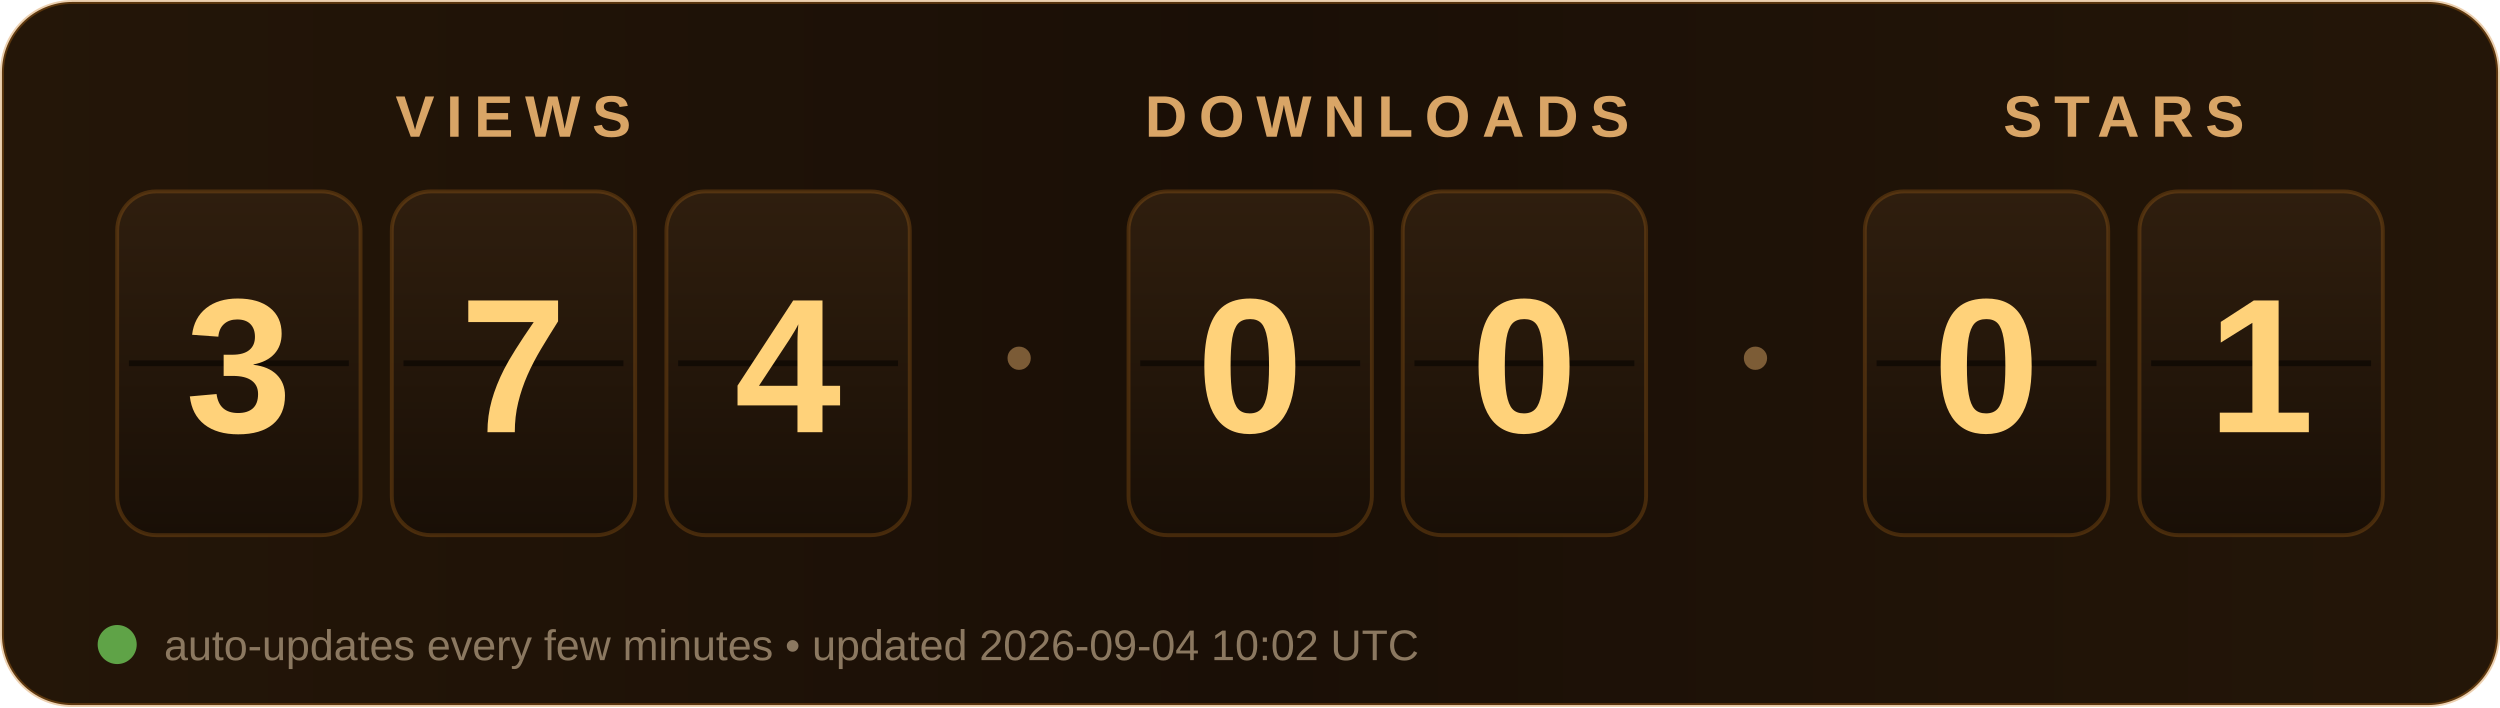
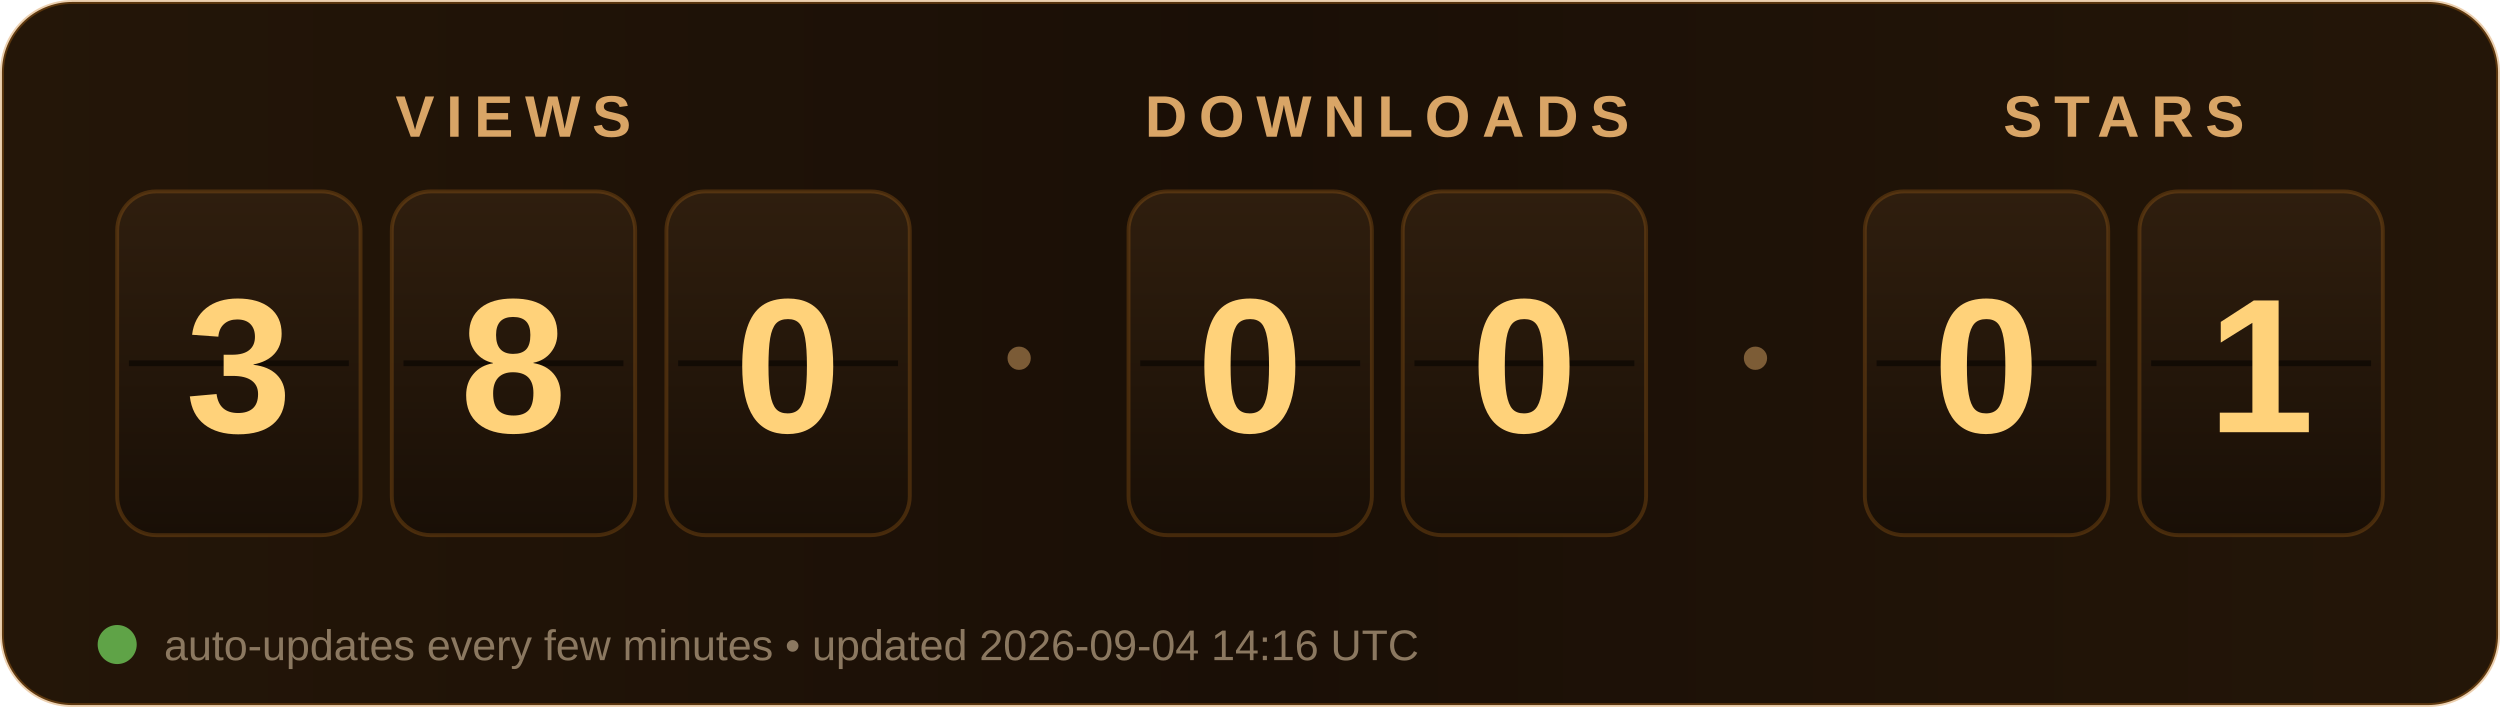
- <svg xmlns="http://www.w3.org/2000/svg" width="640" height="181" viewBox="0 0 640 181" role="img" aria-label="MelonDMA live stats — total views: 374 (tracked since 2026-08-18, GitHub only retains 14 days per API call so earlier history can't be recovered), total downloads: 0, GitHub stars: 1. Updated 2026-09-04 10:02 UTC.">
+ <svg xmlns="http://www.w3.org/2000/svg" width="640" height="181" viewBox="0 0 640 181" role="img" aria-label="MelonDMA live stats — total views: 380 (tracked since 2026-08-18, GitHub only retains 14 days per API call so earlier history can't be recovered), total downloads: 0, GitHub stars: 1. Updated 2026-09-04 14:16 UTC.">
  <defs>
    <linearGradient id="boardBg" x1="0" y1="0" x2="640" y2="0" gradientUnits="userSpaceOnUse">
      <stop offset="0" stop-color="#241608" />
      <stop offset="0.5" stop-color="#1a0f06" />
      <stop offset="1" stop-color="#241608" />
    </linearGradient>
    <linearGradient id="tileBg" x1="0" y1="0" x2="0" y2="88" gradientUnits="userSpaceOnUse">
      <stop offset="0" stop-color="#2f1e0e" />
      <stop offset="1" stop-color="#190f06" />
    </linearGradient>
  </defs>
  <rect x="0.5" y="0.5" width="639" height="180" rx="18" fill="url(#boardBg)" stroke="#C97A1E" stroke-opacity="0.35" />
  <text x="131.4" y="35" text-anchor="middle" font-family="Arial, Helvetica, sans-serif" font-weight="700" font-size="15" letter-spacing="3" fill="#D9A566">VIEWS</text>
  <g transform="translate(30.0,49)">
    <rect width="62.3" height="88" rx="10" fill="url(#tileBg)" stroke="#C97A1E" stroke-opacity="0.25" />
    <line x1="3" y1="44" x2="59.3" y2="44" stroke="#0f0904" stroke-width="1.5" opacity="0.85" />
    <text x="31.1" y="61.64" text-anchor="middle" font-family="Arial, Helvetica, sans-serif" font-weight="900" font-size="49" fill="#FFD27A">3</text>
    <rect x="0" y="44" width="62.3" height="0" rx="10" fill="#3a2410">
      <animate attributeName="height" values="0;88;0" keyTimes="0;0.55;1" dur="0.7s" begin="0.15s" calcMode="spline" keySplines="0.3 0.7 0.3 1;0.3 0 0.7 1" />
      <animate attributeName="y" values="44;0;44" keyTimes="0;0.55;1" dur="0.7s" begin="0.15s" calcMode="spline" keySplines="0.3 0.7 0.3 1;0.3 0 0.7 1" />
    </rect>
  </g>
  <g transform="translate(100.3,49)">
    <rect width="62.3" height="88" rx="10" fill="url(#tileBg)" stroke="#C97A1E" stroke-opacity="0.25" />
    <line x1="3" y1="44" x2="59.3" y2="44" stroke="#0f0904" stroke-width="1.5" opacity="0.85" />
-     <text x="31.1" y="61.64" text-anchor="middle" font-family="Arial, Helvetica, sans-serif" font-weight="900" font-size="49" fill="#FFD27A">7</text>
+     <text x="31.1" y="61.64" text-anchor="middle" font-family="Arial, Helvetica, sans-serif" font-weight="900" font-size="49" fill="#FFD27A">8</text>
    <rect x="0" y="44" width="62.3" height="0" rx="10" fill="#3a2410">
      <animate attributeName="height" values="0;88;0" keyTimes="0;0.55;1" dur="0.7s" begin="0.24s" calcMode="spline" keySplines="0.3 0.7 0.3 1;0.3 0 0.7 1" />
      <animate attributeName="y" values="44;0;44" keyTimes="0;0.55;1" dur="0.7s" begin="0.24s" calcMode="spline" keySplines="0.3 0.7 0.3 1;0.3 0 0.7 1" />
    </rect>
  </g>
  <g transform="translate(170.6,49)">
    <rect width="62.3" height="88" rx="10" fill="url(#tileBg)" stroke="#C97A1E" stroke-opacity="0.25" />
    <line x1="3" y1="44" x2="59.3" y2="44" stroke="#0f0904" stroke-width="1.5" opacity="0.85" />
-     <text x="31.1" y="61.64" text-anchor="middle" font-family="Arial, Helvetica, sans-serif" font-weight="900" font-size="49" fill="#FFD27A">4</text>
+     <text x="31.1" y="61.64" text-anchor="middle" font-family="Arial, Helvetica, sans-serif" font-weight="900" font-size="49" fill="#FFD27A">0</text>
    <rect x="0" y="44" width="62.3" height="0" rx="10" fill="#3a2410">
      <animate attributeName="height" values="0;88;0" keyTimes="0;0.55;1" dur="0.7s" begin="0.33s" calcMode="spline" keySplines="0.3 0.7 0.3 1;0.3 0 0.7 1" />
      <animate attributeName="y" values="44;0;44" keyTimes="0;0.55;1" dur="0.7s" begin="0.33s" calcMode="spline" keySplines="0.3 0.7 0.3 1;0.3 0 0.7 1" />
    </rect>
  </g>
  <text x="355.1" y="35" text-anchor="middle" font-family="Arial, Helvetica, sans-serif" font-weight="700" font-size="15" letter-spacing="3" fill="#D9A566">DOWNLOADS</text>
  <g transform="translate(288.9,49)">
    <rect width="62.3" height="88" rx="10" fill="url(#tileBg)" stroke="#C97A1E" stroke-opacity="0.25" />
    <line x1="3" y1="44" x2="59.3" y2="44" stroke="#0f0904" stroke-width="1.5" opacity="0.85" />
    <text x="31.1" y="61.64" text-anchor="middle" font-family="Arial, Helvetica, sans-serif" font-weight="900" font-size="49" fill="#FFD27A">0</text>
    <rect x="0" y="44" width="62.3" height="0" rx="10" fill="#3a2410">
      <animate attributeName="height" values="0;88;0" keyTimes="0;0.55;1" dur="0.7s" begin="0.42s" calcMode="spline" keySplines="0.3 0.7 0.3 1;0.3 0 0.7 1" />
      <animate attributeName="y" values="44;0;44" keyTimes="0;0.55;1" dur="0.7s" begin="0.42s" calcMode="spline" keySplines="0.3 0.7 0.3 1;0.3 0 0.7 1" />
    </rect>
  </g>
  <g transform="translate(359.1,49)">
    <rect width="62.3" height="88" rx="10" fill="url(#tileBg)" stroke="#C97A1E" stroke-opacity="0.25" />
    <line x1="3" y1="44" x2="59.3" y2="44" stroke="#0f0904" stroke-width="1.5" opacity="0.85" />
    <text x="31.1" y="61.64" text-anchor="middle" font-family="Arial, Helvetica, sans-serif" font-weight="900" font-size="49" fill="#FFD27A">0</text>
    <rect x="0" y="44" width="62.3" height="0" rx="10" fill="#3a2410">
      <animate attributeName="height" values="0;88;0" keyTimes="0;0.55;1" dur="0.7s" begin="0.51s" calcMode="spline" keySplines="0.3 0.7 0.3 1;0.3 0 0.7 1" />
      <animate attributeName="y" values="44;0;44" keyTimes="0;0.55;1" dur="0.7s" begin="0.51s" calcMode="spline" keySplines="0.3 0.7 0.3 1;0.3 0 0.7 1" />
    </rect>
  </g>
  <text x="543.7" y="35" text-anchor="middle" font-family="Arial, Helvetica, sans-serif" font-weight="700" font-size="15" letter-spacing="3" fill="#D9A566">STARS</text>
  <g transform="translate(477.4,49)">
    <rect width="62.3" height="88" rx="10" fill="url(#tileBg)" stroke="#C97A1E" stroke-opacity="0.25" />
    <line x1="3" y1="44" x2="59.3" y2="44" stroke="#0f0904" stroke-width="1.5" opacity="0.85" />
    <text x="31.1" y="61.64" text-anchor="middle" font-family="Arial, Helvetica, sans-serif" font-weight="900" font-size="49" fill="#FFD27A">0</text>
    <rect x="0" y="44" width="62.3" height="0" rx="10" fill="#3a2410">
      <animate attributeName="height" values="0;88;0" keyTimes="0;0.55;1" dur="0.7s" begin="0.60s" calcMode="spline" keySplines="0.3 0.7 0.3 1;0.3 0 0.7 1" />
      <animate attributeName="y" values="44;0;44" keyTimes="0;0.55;1" dur="0.7s" begin="0.60s" calcMode="spline" keySplines="0.3 0.7 0.3 1;0.3 0 0.7 1" />
    </rect>
  </g>
  <g transform="translate(547.7,49)">
    <rect width="62.3" height="88" rx="10" fill="url(#tileBg)" stroke="#C97A1E" stroke-opacity="0.25" />
    <line x1="3" y1="44" x2="59.3" y2="44" stroke="#0f0904" stroke-width="1.5" opacity="0.85" />
    <text x="31.1" y="61.64" text-anchor="middle" font-family="Arial, Helvetica, sans-serif" font-weight="900" font-size="49" fill="#FFD27A">1</text>
    <rect x="0" y="44" width="62.3" height="0" rx="10" fill="#3a2410">
      <animate attributeName="height" values="0;88;0" keyTimes="0;0.55;1" dur="0.7s" begin="0.69s" calcMode="spline" keySplines="0.3 0.7 0.3 1;0.3 0 0.7 1" />
      <animate attributeName="y" values="44;0;44" keyTimes="0;0.55;1" dur="0.7s" begin="0.69s" calcMode="spline" keySplines="0.3 0.7 0.3 1;0.3 0 0.7 1" />
    </rect>
  </g>
  <text x="260.9" y="99" text-anchor="middle" font-family="Arial, Helvetica, sans-serif" font-size="22" fill="#D9A566" opacity="0.5">•</text>
  <text x="449.4" y="99" text-anchor="middle" font-family="Arial, Helvetica, sans-serif" font-size="22" fill="#D9A566" opacity="0.5">•</text>
  <circle cx="30" cy="165" r="5" fill="#5FA347">
    <animate attributeName="opacity" values="1;0.35;1" dur="1.8s" repeatCount="indefinite" />
  </circle>
-   <text x="42" y="169" font-family="Arial, Helvetica, sans-serif" font-size="11" fill="#8B7860">auto-updates every few minutes • updated 2026-09-04 10:02 UTC</text>
+   <text x="42" y="169" font-family="Arial, Helvetica, sans-serif" font-size="11" fill="#8B7860">auto-updates every few minutes • updated 2026-09-04 14:16 UTC</text>
</svg>
